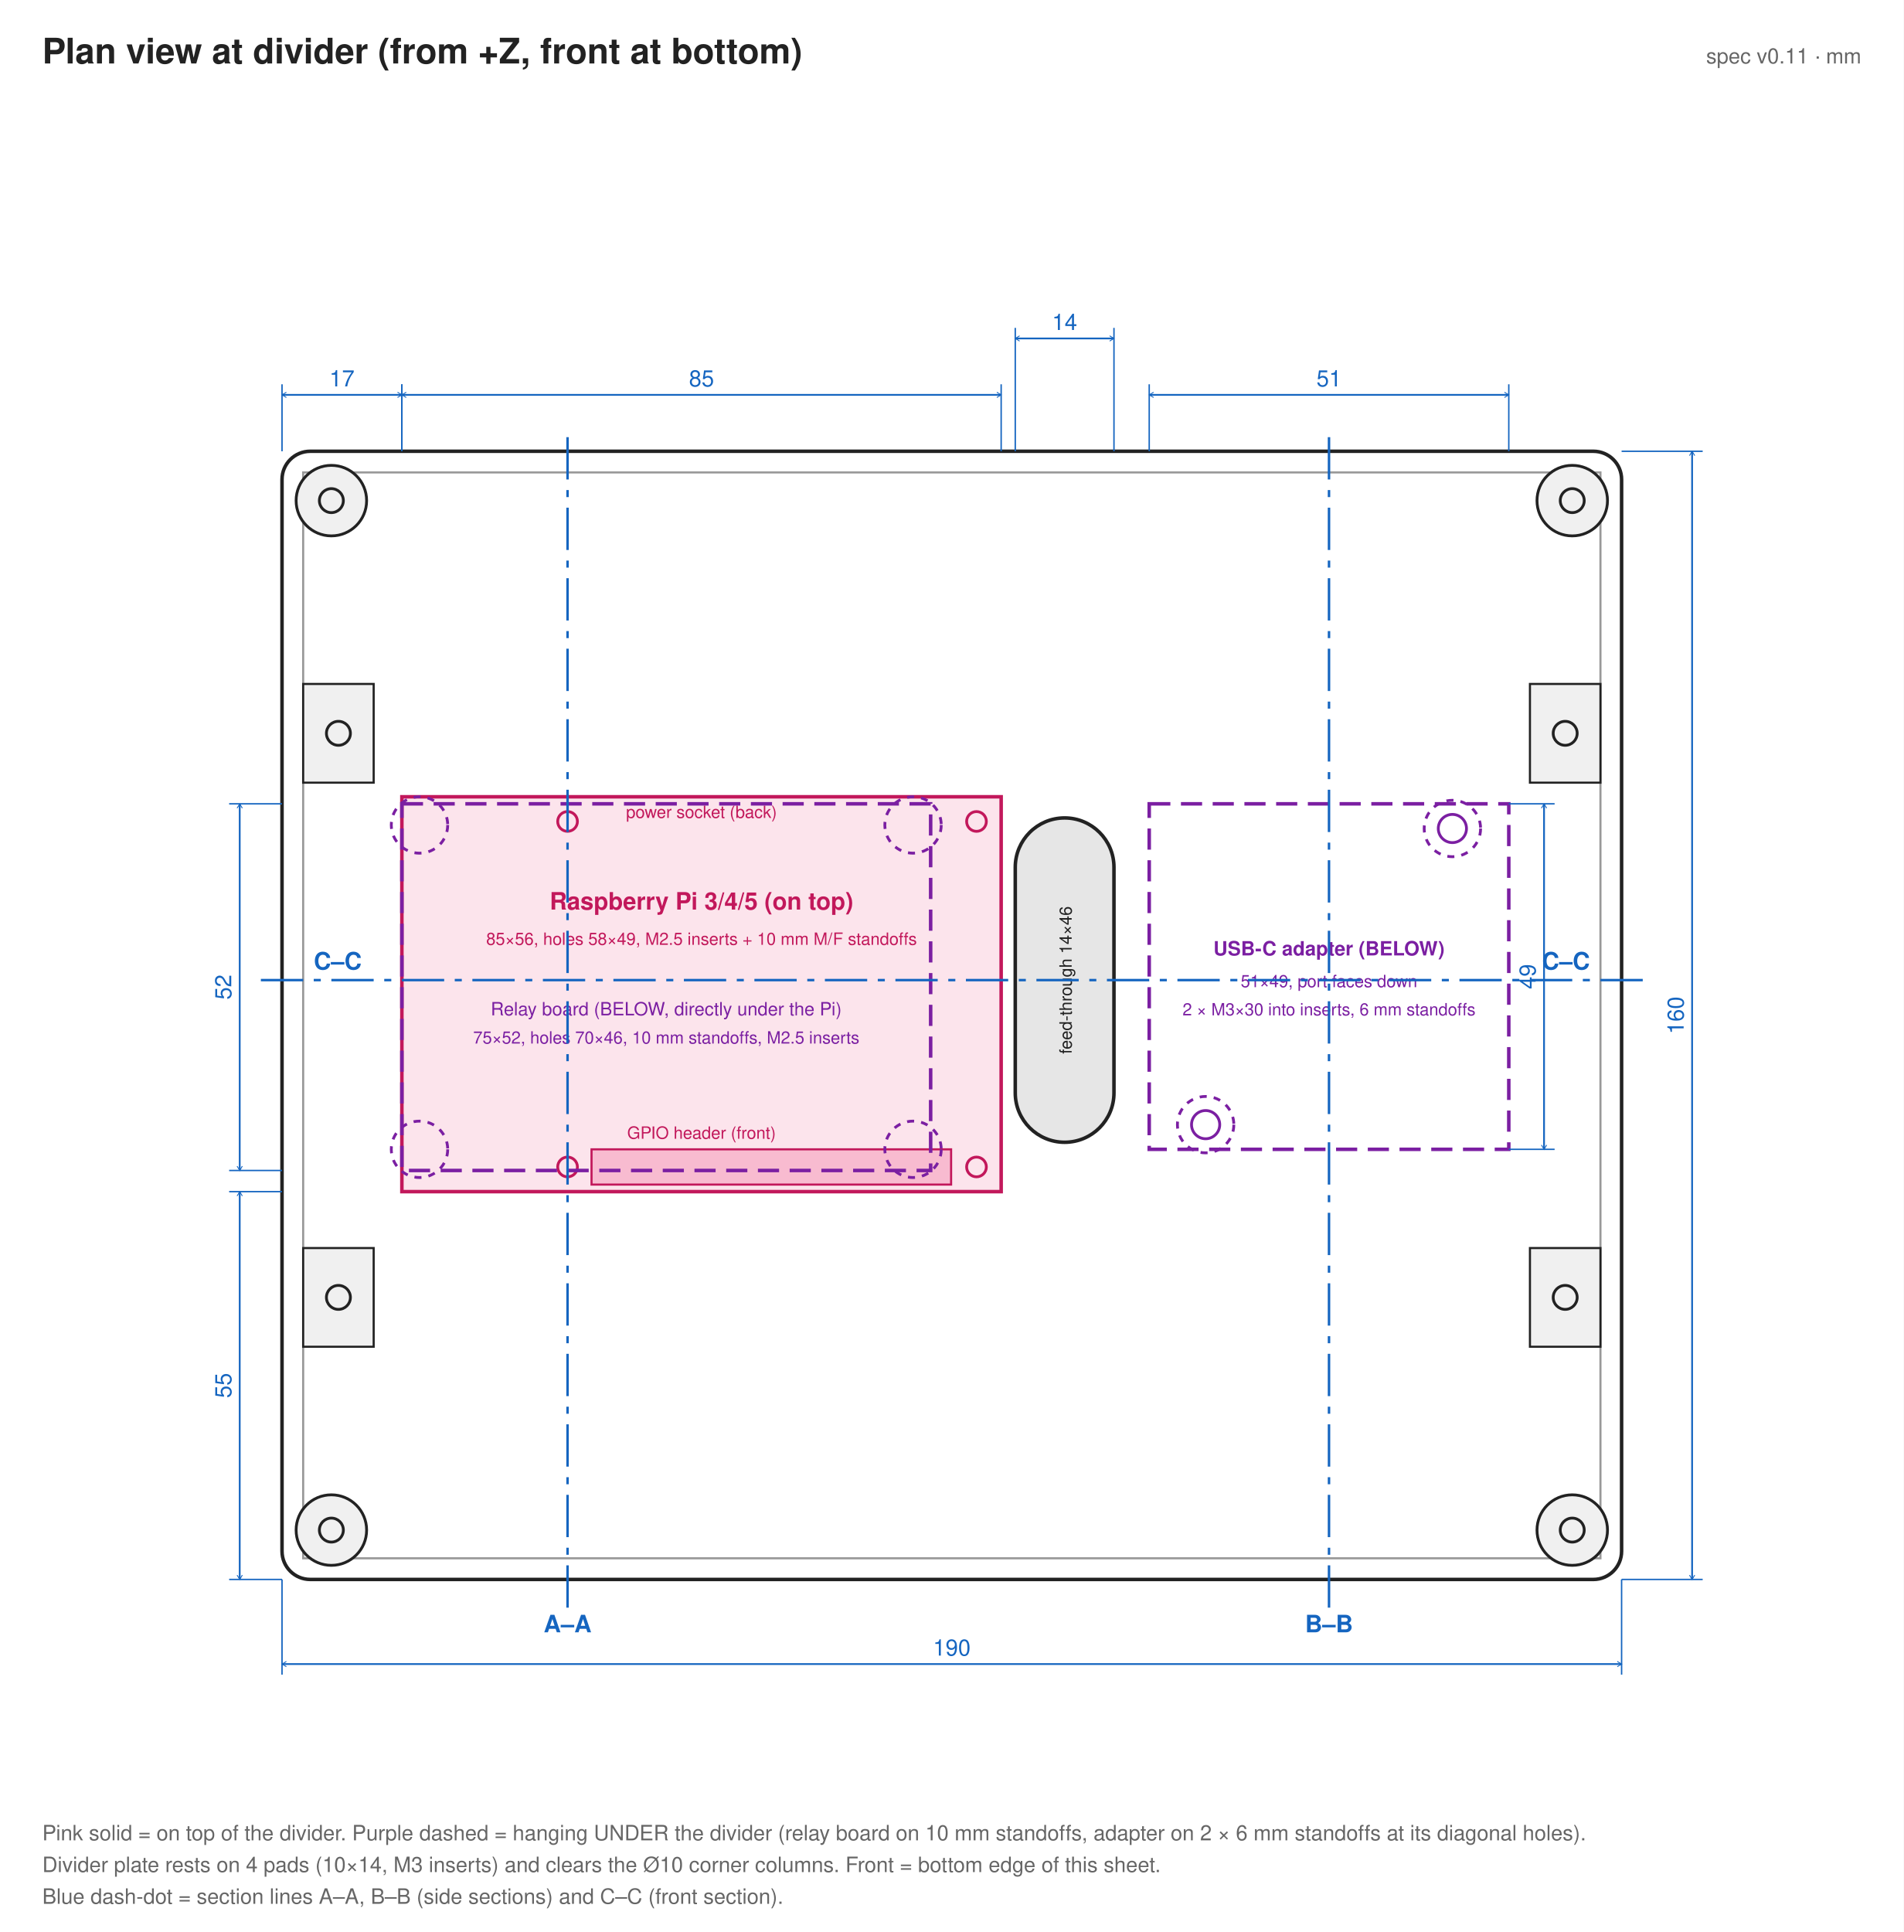
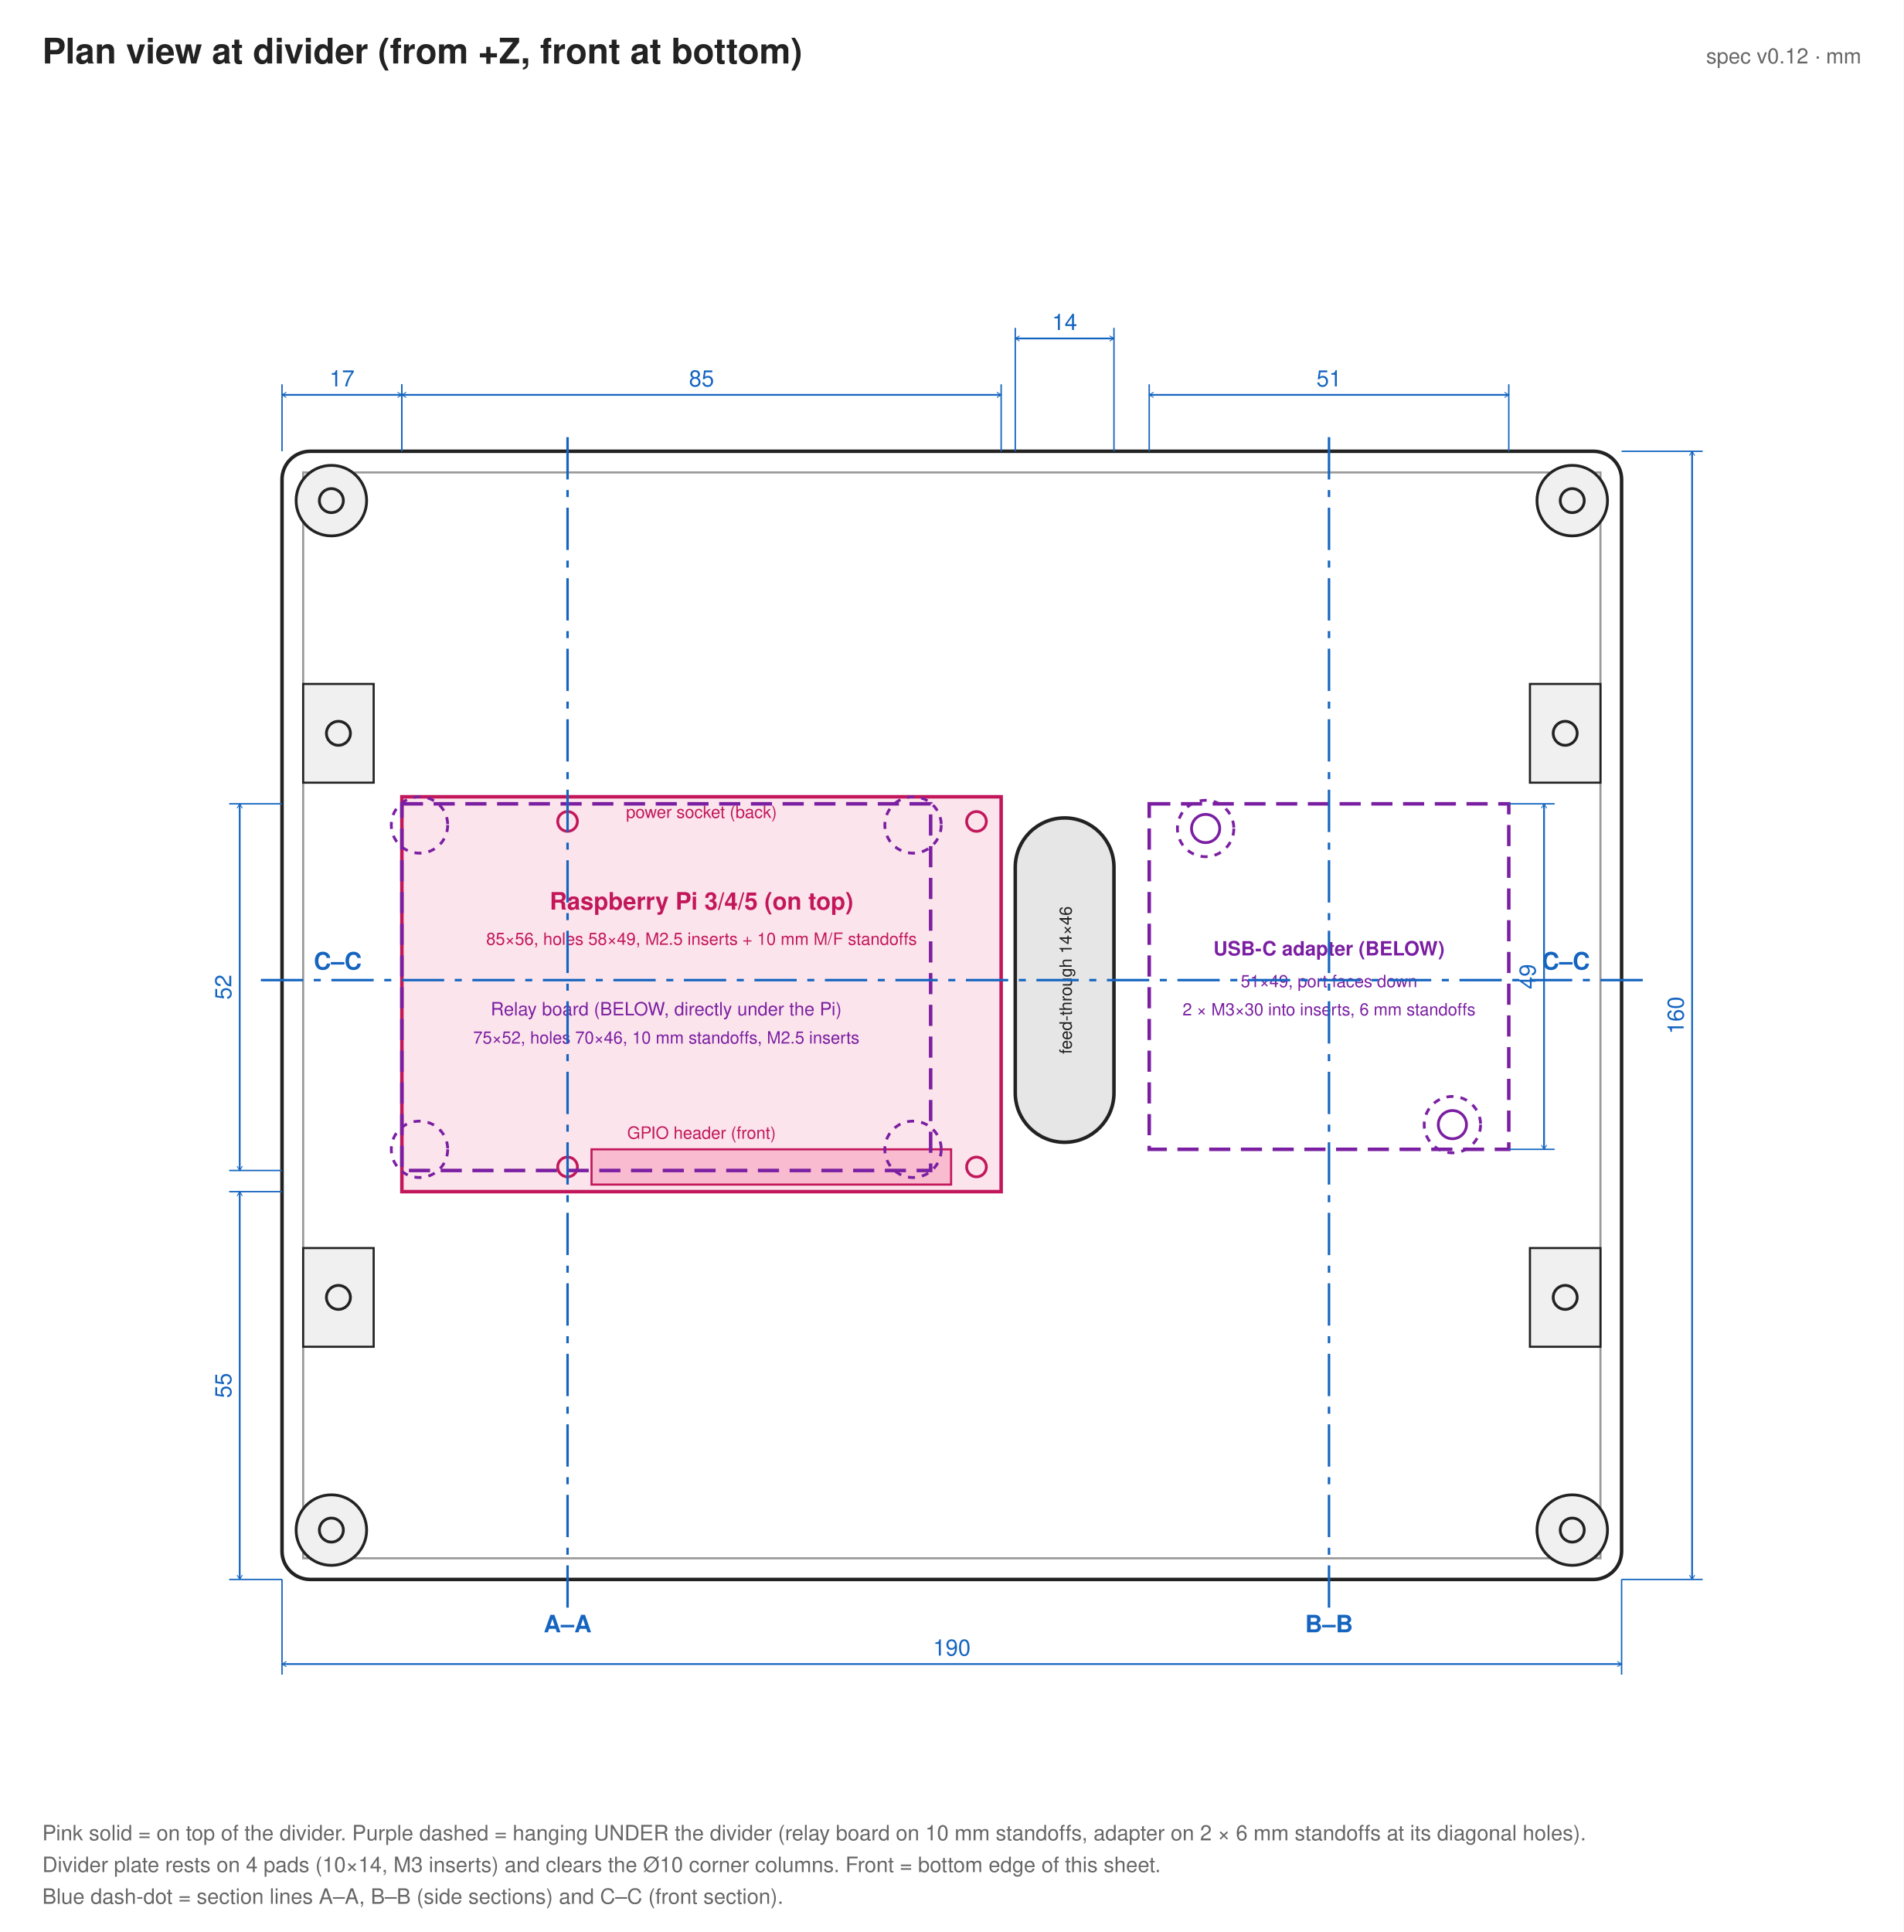
<svg xmlns="http://www.w3.org/2000/svg" width="810" height="822" viewBox="0 0 270.00 274.00">
  <defs>
    <marker id="a" viewBox="0 0 10 10" refX="5" refY="5" markerWidth="5" markerHeight="5" orient="auto-start-reverse">
      <path d="M0,2 L5,5 L0,8" fill="none" stroke="#1565c0" />
    </marker>
  </defs>
  <rect width="100%" height="100%" fill="#fff" />
  <text x="6" y="9" font-size="5" font-weight="bold" font-family="Helvetica, Arial, sans-serif" fill="#222">Plan view at divider (from +Z, front at bottom)</text>
-   <text x="264.00" y="9" font-size="3" text-anchor="end" fill="#666" font-family="Helvetica, Arial, sans-serif">spec v0.11 · mm</text>
+   <text x="264.00" y="9" font-size="3" text-anchor="end" fill="#666" font-family="Helvetica, Arial, sans-serif">spec v0.12 · mm</text>
  <rect x="40.00" y="64.00" width="190.00" height="160.00" rx="4" fill="none" stroke="#222" stroke-width="0.5" />
  <rect x="43.00" y="67.00" width="184.00" height="154.00" rx="0" fill="none" stroke="#999" stroke-width="0.3" />
  <circle cx="47.00" cy="217.00" r="5" fill="#f0f0f0" stroke="#222" stroke-width="0.4" />
  <circle cx="47.00" cy="217.00" r="1.7" fill="none" stroke="#222" stroke-width="0.4" />
  <circle cx="47.00" cy="71.00" r="5" fill="#f0f0f0" stroke="#222" stroke-width="0.4" />
  <circle cx="47.00" cy="71.00" r="1.7" fill="none" stroke="#222" stroke-width="0.4" />
  <circle cx="223.00" cy="217.00" r="5" fill="#f0f0f0" stroke="#222" stroke-width="0.4" />
  <circle cx="223.00" cy="217.00" r="1.7" fill="none" stroke="#222" stroke-width="0.4" />
  <circle cx="223.00" cy="71.00" r="5" fill="#f0f0f0" stroke="#222" stroke-width="0.4" />
  <circle cx="223.00" cy="71.00" r="1.7" fill="none" stroke="#222" stroke-width="0.4" />
  <rect x="43.00" y="177.00" width="10.00" height="14.00" rx="0" fill="#f0f0f0" stroke="#222" stroke-width="0.3" />
  <circle cx="48.00" cy="184.00" r="1.7" fill="none" stroke="#222" stroke-width="0.4" />
  <rect x="43.00" y="97.00" width="10.00" height="14.00" rx="0" fill="#f0f0f0" stroke="#222" stroke-width="0.3" />
  <circle cx="48.00" cy="104.00" r="1.7" fill="none" stroke="#222" stroke-width="0.4" />
  <rect x="217.00" y="177.00" width="10.00" height="14.00" rx="0" fill="#f0f0f0" stroke="#222" stroke-width="0.3" />
  <circle cx="222.00" cy="184.00" r="1.7" fill="none" stroke="#222" stroke-width="0.4" />
  <rect x="217.00" y="97.00" width="10.00" height="14.00" rx="0" fill="#f0f0f0" stroke="#222" stroke-width="0.3" />
  <circle cx="222.00" cy="104.00" r="1.7" fill="none" stroke="#222" stroke-width="0.4" />
  <rect x="57.00" y="113.00" width="85.00" height="56.00" rx="0" fill="#fce4ec" stroke="#c2185b" stroke-width="0.5" />
  <rect x="83.90" y="163.00" width="51.00" height="5.00" rx="0" fill="#f8bbd0" stroke="#c2185b" stroke-width="0.3" />
  <circle cx="80.50" cy="165.50" r="1.4" fill="none" stroke="#c2185b" stroke-width="0.4" />
  <circle cx="138.50" cy="165.50" r="1.4" fill="none" stroke="#c2185b" stroke-width="0.4" />
  <circle cx="80.50" cy="116.50" r="1.4" fill="none" stroke="#c2185b" stroke-width="0.4" />
  <circle cx="138.50" cy="116.50" r="1.4" fill="none" stroke="#c2185b" stroke-width="0.4" />
  <text x="99.50" y="129.00" font-size="3.4" fill="#c2185b" text-anchor="middle" font-weight="bold" font-family="Helvetica, Arial, sans-serif">Raspberry Pi 3/4/5 (on top)</text>
  <text x="99.50" y="134.00" font-size="2.4" fill="#c2185b" text-anchor="middle" font-weight="normal" font-family="Helvetica, Arial, sans-serif">85×56, holes 58×49, M2.5 inserts + 10 mm M/F standoffs</text>
  <text x="99.50" y="161.50" font-size="2.4" fill="#c2185b" text-anchor="middle" font-weight="normal" font-family="Helvetica, Arial, sans-serif">GPIO header (front)</text>
  <text x="99.50" y="116.00" font-size="2.4" fill="#c2185b" text-anchor="middle" font-weight="normal" font-family="Helvetica, Arial, sans-serif">power socket (back)</text>
  <rect x="57.00" y="114.00" width="75.00" height="52.00" rx="0" fill="none" stroke="#7b1fa2" stroke-width="0.5" stroke-dasharray="3 1.5" />
  <circle cx="59.50" cy="163.00" r="4" fill="none" stroke="#7b1fa2" stroke-width="0.4" stroke-dasharray="1 1" />
  <circle cx="129.50" cy="163.00" r="4" fill="none" stroke="#7b1fa2" stroke-width="0.4" stroke-dasharray="1 1" />
  <circle cx="59.50" cy="117.00" r="4" fill="none" stroke="#7b1fa2" stroke-width="0.4" stroke-dasharray="1 1" />
  <circle cx="129.50" cy="117.00" r="4" fill="none" stroke="#7b1fa2" stroke-width="0.4" stroke-dasharray="1 1" />
  <text x="94.50" y="144.00" font-size="2.6" fill="#7b1fa2" text-anchor="middle" font-weight="normal" font-family="Helvetica, Arial, sans-serif">Relay board (BELOW, directly under the Pi)</text>
  <text x="94.50" y="148.00" font-size="2.4" fill="#7b1fa2" text-anchor="middle" font-weight="normal" font-family="Helvetica, Arial, sans-serif">75×52, holes 70×46, 10 mm standoffs, M2.5 inserts</text>
  <rect x="163.00" y="114.00" width="51.00" height="49.00" rx="0" fill="none" stroke="#7b1fa2" stroke-width="0.5" stroke-dasharray="3 1.5" />
-   <circle cx="206.00" cy="117.50" r="4" fill="none" stroke="#7b1fa2" stroke-width="0.4" stroke-dasharray="1 1" />
-   <circle cx="206.00" cy="117.50" r="2" fill="none" stroke="#7b1fa2" stroke-width="0.4" />
-   <circle cx="171.00" cy="159.50" r="4" fill="none" stroke="#7b1fa2" stroke-width="0.4" stroke-dasharray="1 1" />
-   <circle cx="171.00" cy="159.50" r="2" fill="none" stroke="#7b1fa2" stroke-width="0.4" />
+   <circle cx="206.00" cy="159.50" r="4" fill="none" stroke="#7b1fa2" stroke-width="0.4" stroke-dasharray="1 1" />
+   <circle cx="206.00" cy="159.50" r="2" fill="none" stroke="#7b1fa2" stroke-width="0.4" />
+   <circle cx="171.00" cy="117.50" r="4" fill="none" stroke="#7b1fa2" stroke-width="0.4" stroke-dasharray="1 1" />
+   <circle cx="171.00" cy="117.50" r="2" fill="none" stroke="#7b1fa2" stroke-width="0.4" />
  <text x="188.50" y="135.50" font-size="2.8" fill="#7b1fa2" text-anchor="middle" font-weight="bold" font-family="Helvetica, Arial, sans-serif">USB-C adapter (BELOW)</text>
  <text x="188.50" y="140.00" font-size="2.4" fill="#7b1fa2" text-anchor="middle" font-weight="normal" font-family="Helvetica, Arial, sans-serif">51×49, port faces down</text>
  <text x="188.50" y="144.00" font-size="2.4" fill="#7b1fa2" text-anchor="middle" font-weight="normal" font-family="Helvetica, Arial, sans-serif">2 × M3×30 into inserts, 6 mm standoffs</text>
  <rect x="144.00" y="116.00" width="14.00" height="46.00" rx="7" fill="#e6e6e6" stroke="#222" stroke-width="0.5" />
  <text x="152.00" y="139.00" font-size="2.4" fill="#222" text-anchor="middle" font-weight="normal" font-family="Helvetica, Arial, sans-serif" transform="rotate(-90 152.00 139.00)">feed-through 14×46</text>
  <line x1="80.50" y1="228.00" x2="80.50" y2="61.00" stroke="#1565c0" stroke-width="0.35" stroke-dasharray="6 1.5 1 1.5" />
  <text x="80.50" y="231.50" font-size="3.4" fill="#1565c0" text-anchor="middle" font-weight="bold" font-family="Helvetica, Arial, sans-serif">A–A</text>
  <line x1="188.50" y1="228.00" x2="188.50" y2="61.00" stroke="#1565c0" stroke-width="0.35" stroke-dasharray="6 1.5 1 1.5" />
  <text x="188.50" y="231.50" font-size="3.4" fill="#1565c0" text-anchor="middle" font-weight="bold" font-family="Helvetica, Arial, sans-serif">B–B</text>
  <line x1="37.00" y1="139.00" x2="233.00" y2="139.00" stroke="#1565c0" stroke-width="0.35" stroke-dasharray="6 1.5 1 1.5" />
  <text x="44.50" y="137.50" font-size="3.4" fill="#1565c0" text-anchor="start" font-weight="bold" font-family="Helvetica, Arial, sans-serif">C–C</text>
  <text x="225.50" y="137.50" font-size="3.4" fill="#1565c0" text-anchor="end" font-weight="bold" font-family="Helvetica, Arial, sans-serif">C–C</text>
  <line x1="40.00" y1="224.00" x2="40.00" y2="237.50" stroke="#1565c0" stroke-width="0.2" />
  <line x1="230.00" y1="224.00" x2="230.00" y2="237.50" stroke="#1565c0" stroke-width="0.2" />
  <line x1="40.00" y1="236.00" x2="230.00" y2="236.00" stroke="#1565c0" stroke-width="0.25" marker-start="url(#a)" marker-end="url(#a)" />
  <text x="135.00" y="234.80" font-size="3.2" fill="#1565c0" text-anchor="middle" font-weight="normal" font-family="Helvetica, Arial, sans-serif">190</text>
  <line x1="230.00" y1="224.00" x2="241.50" y2="224.00" stroke="#1565c0" stroke-width="0.2" />
  <line x1="230.00" y1="64.00" x2="241.50" y2="64.00" stroke="#1565c0" stroke-width="0.2" />
  <line x1="240.00" y1="224.00" x2="240.00" y2="64.00" stroke="#1565c0" stroke-width="0.25" marker-start="url(#a)" marker-end="url(#a)" />
  <text x="238.80" y="144.00" font-size="3.2" fill="#1565c0" text-anchor="middle" font-weight="normal" font-family="Helvetica, Arial, sans-serif" transform="rotate(-90 238.80 144.00)">160</text>
  <line x1="40.00" y1="64.00" x2="40.00" y2="54.50" stroke="#1565c0" stroke-width="0.2" />
  <line x1="57.00" y1="64.00" x2="57.00" y2="54.50" stroke="#1565c0" stroke-width="0.2" />
  <line x1="40.00" y1="56.00" x2="57.00" y2="56.00" stroke="#1565c0" stroke-width="0.25" marker-start="url(#a)" marker-end="url(#a)" />
  <text x="48.50" y="54.80" font-size="3.2" fill="#1565c0" text-anchor="middle" font-weight="normal" font-family="Helvetica, Arial, sans-serif">17</text>
  <line x1="57.00" y1="64.00" x2="57.00" y2="54.50" stroke="#1565c0" stroke-width="0.2" />
  <line x1="142.00" y1="64.00" x2="142.00" y2="54.50" stroke="#1565c0" stroke-width="0.2" />
  <line x1="57.00" y1="56.00" x2="142.00" y2="56.00" stroke="#1565c0" stroke-width="0.25" marker-start="url(#a)" marker-end="url(#a)" />
  <text x="99.50" y="54.80" font-size="3.2" fill="#1565c0" text-anchor="middle" font-weight="normal" font-family="Helvetica, Arial, sans-serif">85</text>
  <line x1="163.00" y1="64.00" x2="163.00" y2="54.50" stroke="#1565c0" stroke-width="0.2" />
  <line x1="214.00" y1="64.00" x2="214.00" y2="54.50" stroke="#1565c0" stroke-width="0.2" />
  <line x1="163.00" y1="56.00" x2="214.00" y2="56.00" stroke="#1565c0" stroke-width="0.25" marker-start="url(#a)" marker-end="url(#a)" />
  <text x="188.50" y="54.80" font-size="3.2" fill="#1565c0" text-anchor="middle" font-weight="normal" font-family="Helvetica, Arial, sans-serif">51</text>
  <line x1="144.00" y1="64.00" x2="144.00" y2="46.50" stroke="#1565c0" stroke-width="0.2" />
  <line x1="158.00" y1="64.00" x2="158.00" y2="46.50" stroke="#1565c0" stroke-width="0.2" />
  <line x1="144.00" y1="48.00" x2="158.00" y2="48.00" stroke="#1565c0" stroke-width="0.25" marker-start="url(#a)" marker-end="url(#a)" />
  <text x="151.00" y="46.80" font-size="3.2" fill="#1565c0" text-anchor="middle" font-weight="normal" font-family="Helvetica, Arial, sans-serif">14</text>
  <line x1="40.00" y1="224.00" x2="32.50" y2="224.00" stroke="#1565c0" stroke-width="0.2" />
  <line x1="40.00" y1="169.00" x2="32.50" y2="169.00" stroke="#1565c0" stroke-width="0.2" />
  <line x1="34.00" y1="224.00" x2="34.00" y2="169.00" stroke="#1565c0" stroke-width="0.25" marker-start="url(#a)" marker-end="url(#a)" />
  <text x="32.80" y="196.50" font-size="3.2" fill="#1565c0" text-anchor="middle" font-weight="normal" font-family="Helvetica, Arial, sans-serif" transform="rotate(-90 32.80 196.50)">55</text>
  <line x1="40.00" y1="166.00" x2="32.50" y2="166.00" stroke="#1565c0" stroke-width="0.2" />
  <line x1="40.00" y1="114.00" x2="32.50" y2="114.00" stroke="#1565c0" stroke-width="0.2" />
  <line x1="34.00" y1="166.00" x2="34.00" y2="114.00" stroke="#1565c0" stroke-width="0.25" marker-start="url(#a)" marker-end="url(#a)" />
  <text x="32.80" y="140.00" font-size="3.2" fill="#1565c0" text-anchor="middle" font-weight="normal" font-family="Helvetica, Arial, sans-serif" transform="rotate(-90 32.80 140.00)">52</text>
  <line x1="214.00" y1="163.00" x2="220.50" y2="163.00" stroke="#1565c0" stroke-width="0.2" />
  <line x1="214.00" y1="114.00" x2="220.50" y2="114.00" stroke="#1565c0" stroke-width="0.2" />
  <line x1="219.00" y1="163.00" x2="219.00" y2="114.00" stroke="#1565c0" stroke-width="0.25" marker-start="url(#a)" marker-end="url(#a)" />
  <text x="217.80" y="138.50" font-size="3.2" fill="#1565c0" text-anchor="middle" font-weight="normal" font-family="Helvetica, Arial, sans-serif" transform="rotate(-90 217.80 138.50)">49</text>
  <text x="6" y="270.00" font-size="3" fill="#666" font-family="Helvetica, Arial, sans-serif">Blue dash-dot = section lines A–A, B–B (side sections) and C–C (front section).</text>
  <text x="6" y="265.50" font-size="3" fill="#666" font-family="Helvetica, Arial, sans-serif">Divider plate rests on 4 pads (10×14, M3 inserts) and clears the Ø10 corner columns. Front = bottom edge of this sheet.</text>
  <text x="6" y="261.00" font-size="3" fill="#666" font-family="Helvetica, Arial, sans-serif">Pink solid = on top of the divider. Purple dashed = hanging UNDER the divider (relay board on 10 mm standoffs, adapter on 2 × 6 mm standoffs at its diagonal holes).</text>
</svg>
